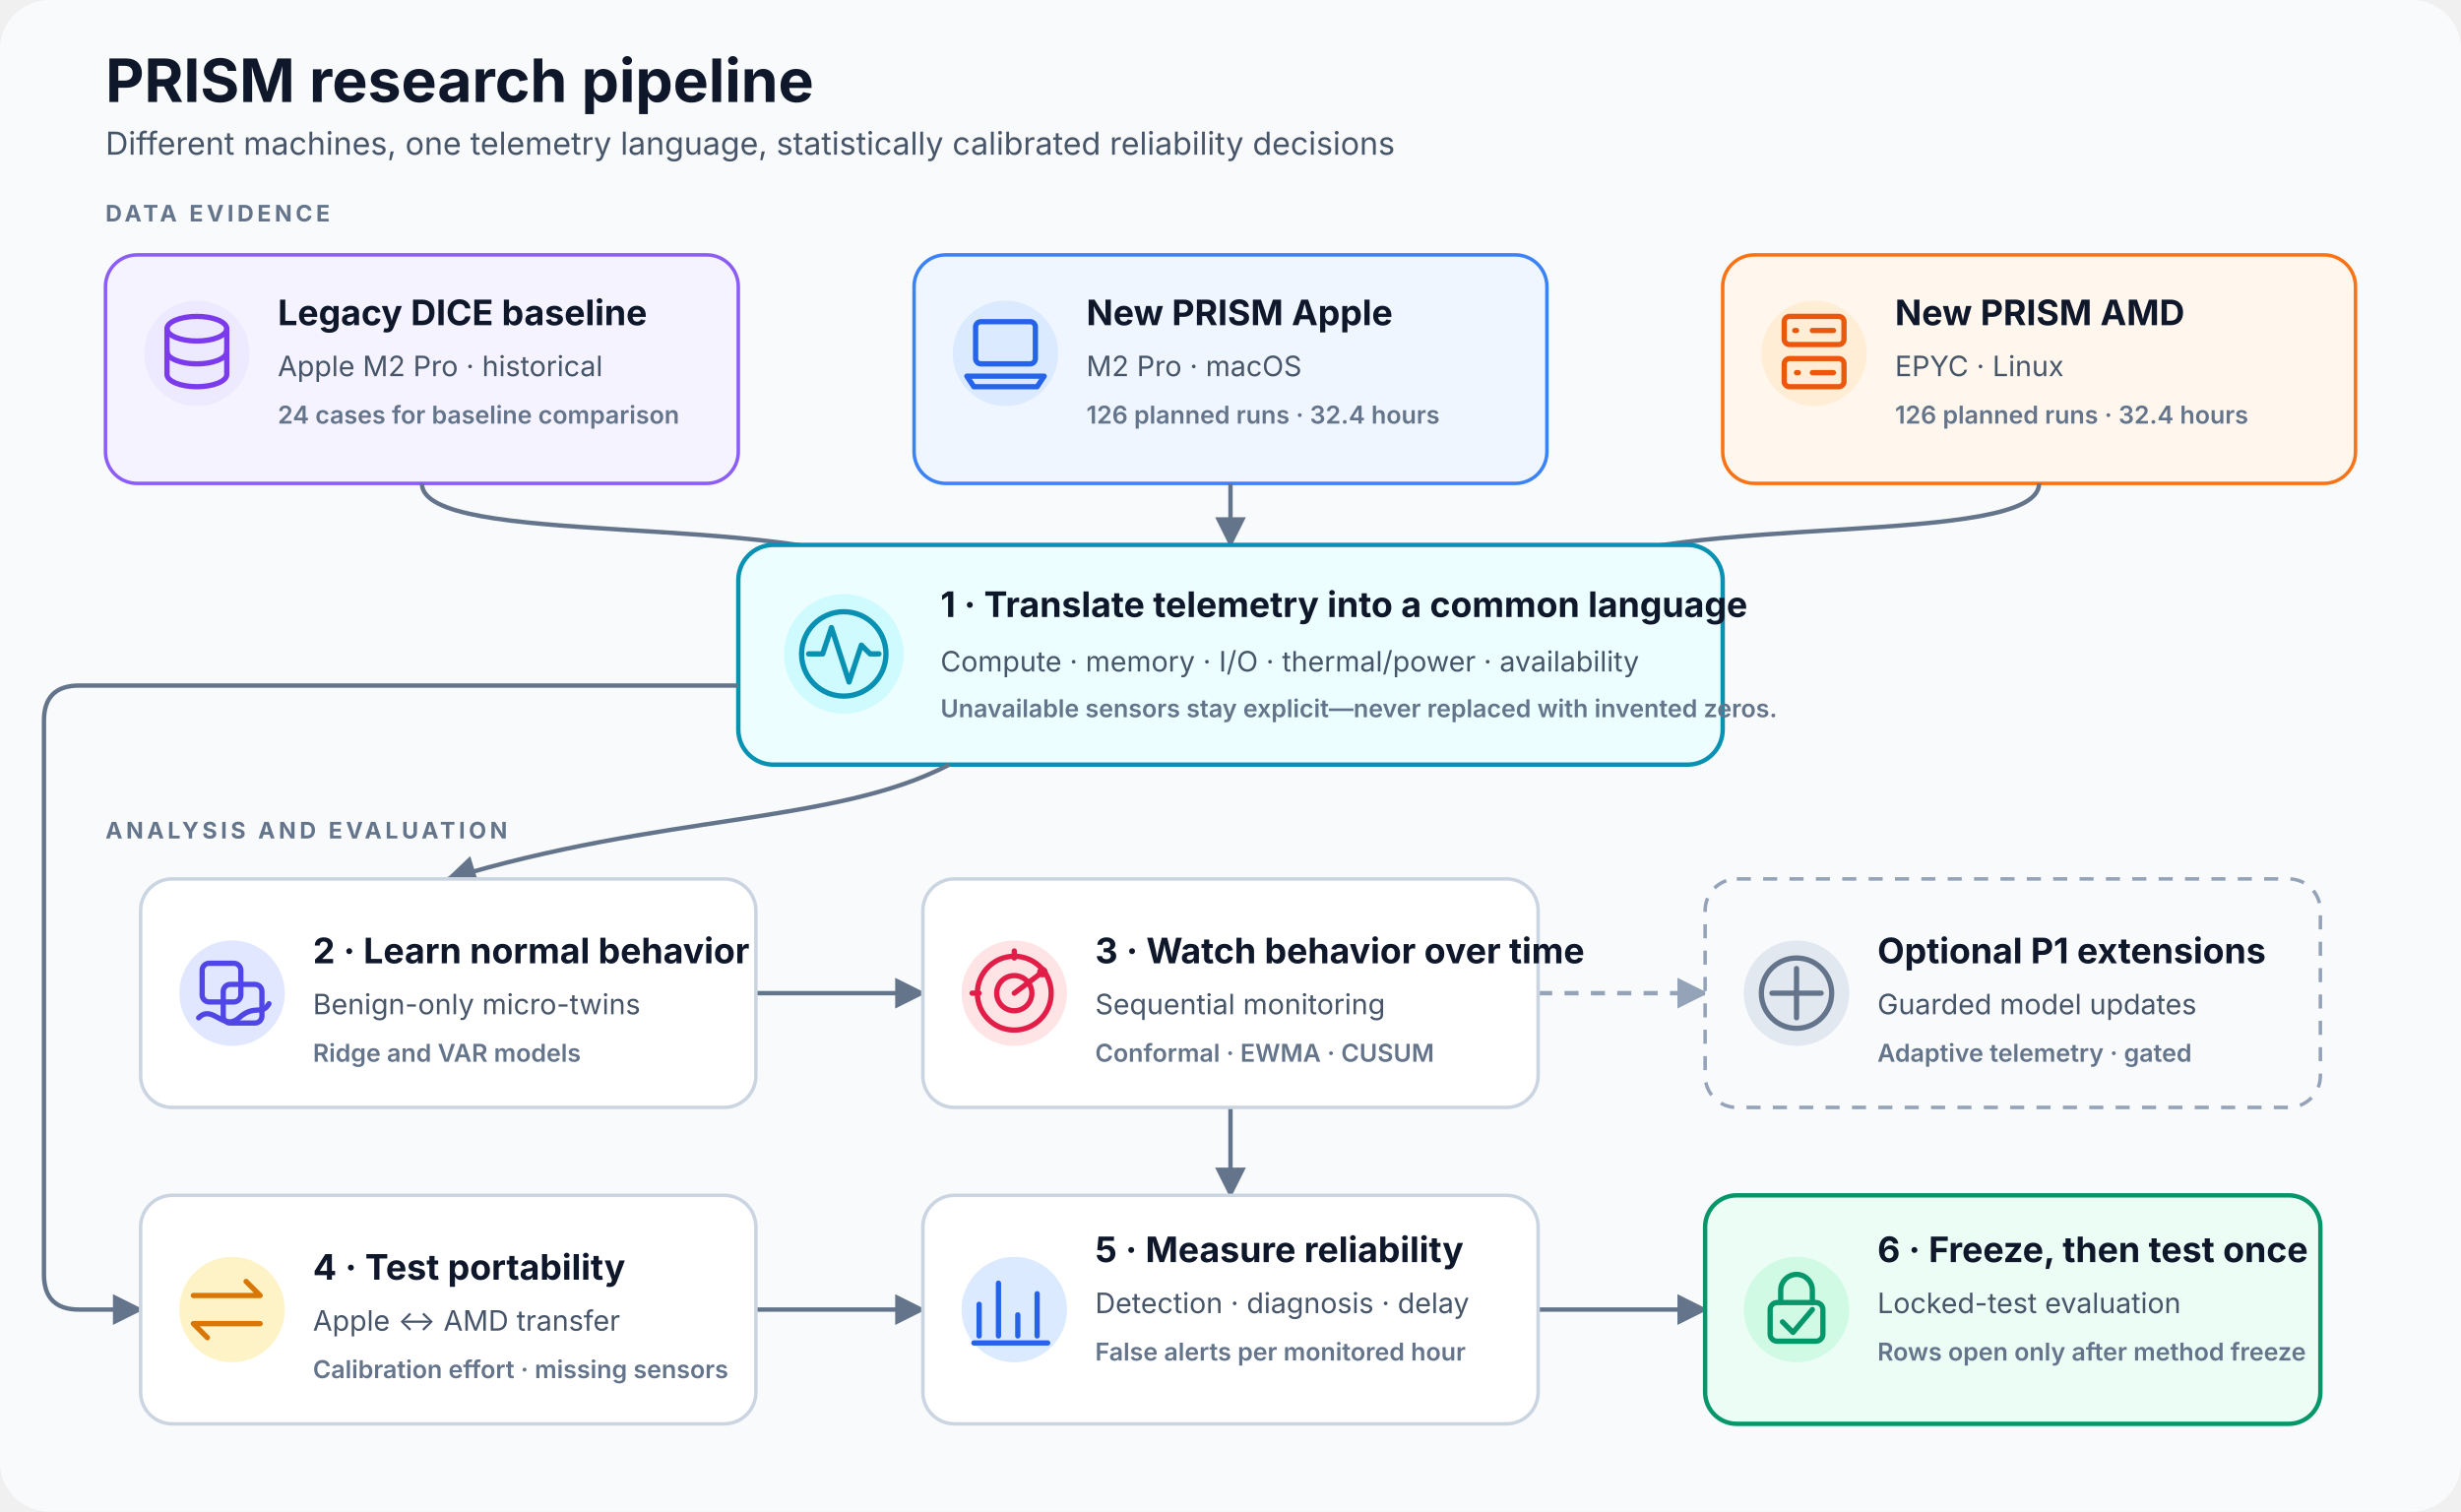
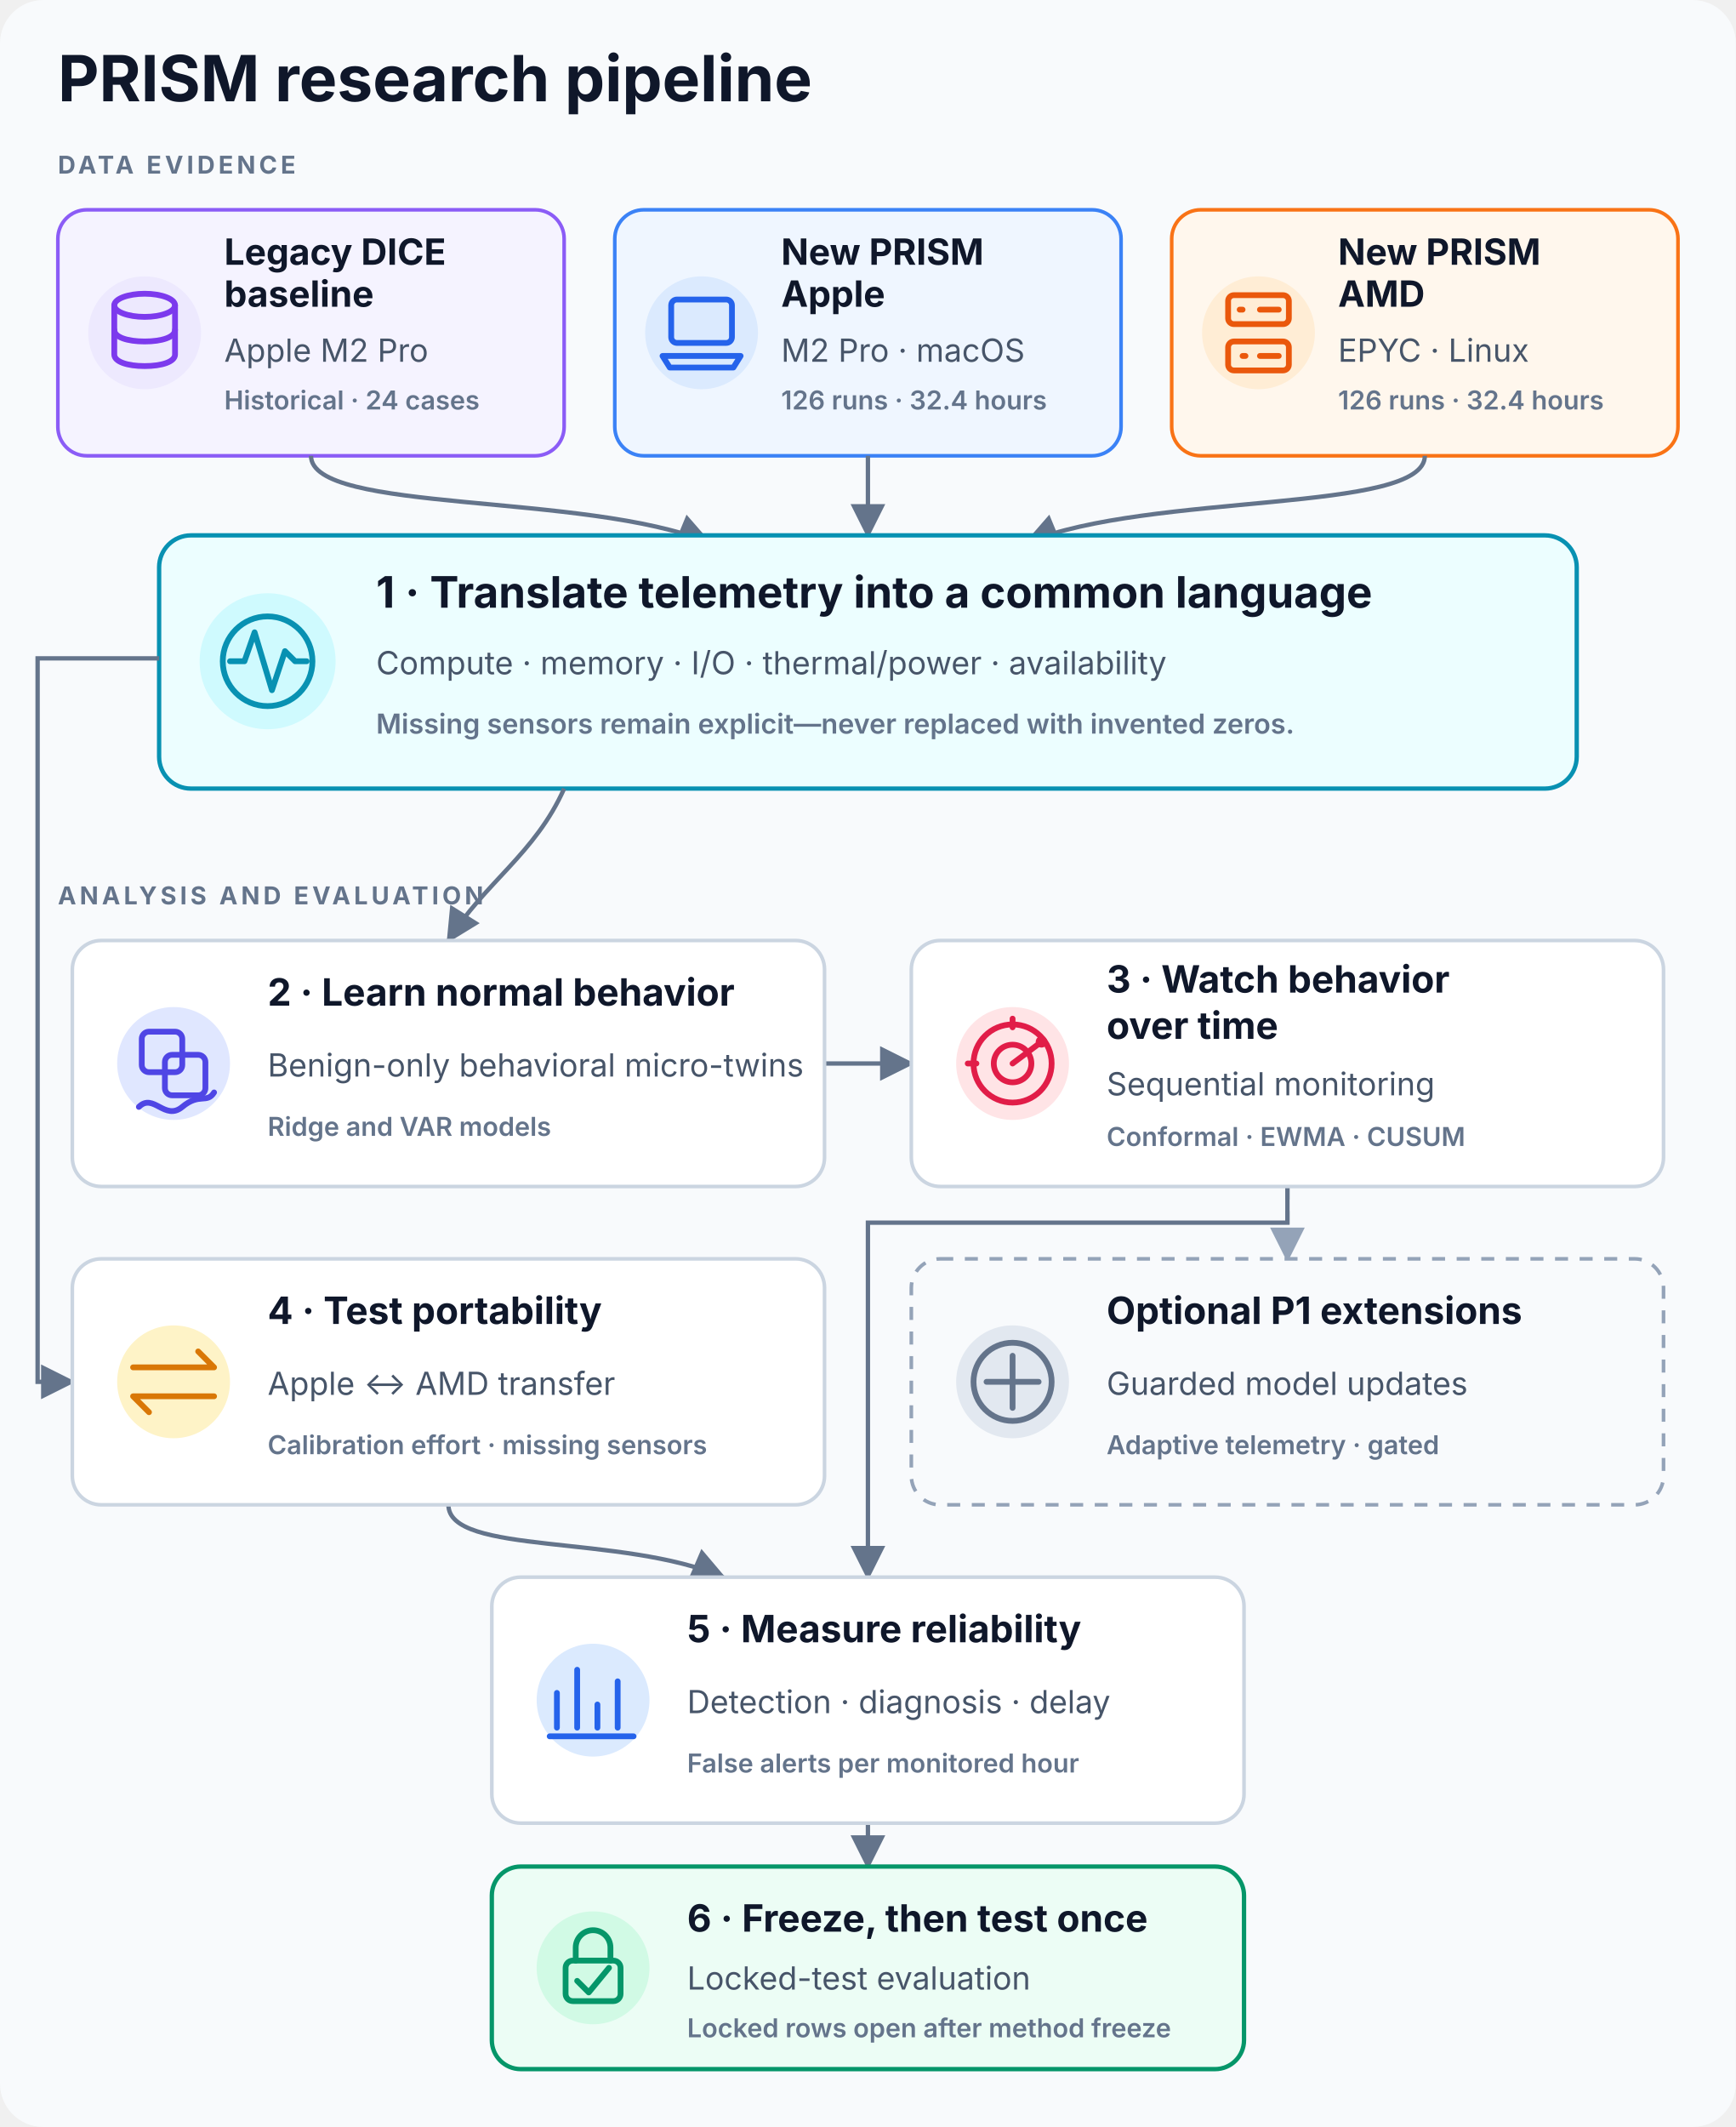
- <svg xmlns="http://www.w3.org/2000/svg" viewBox="0 0 1400 860" role="img" aria-labelledby="title desc">
+ <svg xmlns="http://www.w3.org/2000/svg" viewBox="0 0 1200 1470" role="img" aria-labelledby="title desc">
  <style>
    .canvas { fill: #f8fafc; }
-     .title { fill: #0f172a; font: 700 34px -apple-system, BlinkMacSystemFont, "Segoe UI", sans-serif; }
-     .subtitle { fill: #475569; font: 400 18px -apple-system, BlinkMacSystemFont, "Segoe UI", sans-serif; }
-     .section { fill: #64748b; font: 700 13px -apple-system, BlinkMacSystemFont, "Segoe UI", sans-serif; letter-spacing: 2px; }
-     .card { fill: #ffffff; stroke: #cbd5e1; stroke-width: 2; }
-     .card-title { fill: #0f172a; font: 700 20px -apple-system, BlinkMacSystemFont, "Segoe UI", sans-serif; }
-     .card-copy { fill: #475569; font: 400 16px -apple-system, BlinkMacSystemFont, "Segoe UI", sans-serif; }
-     .card-note { fill: #64748b; font: 600 14px -apple-system, BlinkMacSystemFont, "Segoe UI", sans-serif; }
+     .title { fill: #0f172a; font: 700 44px -apple-system, BlinkMacSystemFont, "Segoe UI", sans-serif; }
+     .section { fill: #64748b; font: 700 17px -apple-system, BlinkMacSystemFont, "Segoe UI", sans-serif; letter-spacing: 2.4px; }
+     .card { fill: #ffffff; stroke: #cbd5e1; stroke-width: 2.5; }
+     .source-title { fill: #0f172a; font: 700 25px -apple-system, BlinkMacSystemFont, "Segoe UI", sans-serif; }
+     .stage-title { fill: #0f172a; font: 700 26px -apple-system, BlinkMacSystemFont, "Segoe UI", sans-serif; }
+     .central-title { fill: #0f172a; font: 700 30px -apple-system, BlinkMacSystemFont, "Segoe UI", sans-serif; }
+     .card-copy { fill: #475569; font: 400 22px -apple-system, BlinkMacSystemFont, "Segoe UI", sans-serif; }
+     .card-note { fill: #64748b; font: 600 18px -apple-system, BlinkMacSystemFont, "Segoe UI", sans-serif; }
+     .central-note { fill: #64748b; font: 600 19px -apple-system, BlinkMacSystemFont, "Segoe UI", sans-serif; }
    .source-dice { fill: #f5f3ff; stroke: #8b5cf6; }
    .source-apple { fill: #eff6ff; stroke: #3b82f6; }
    .source-amd { fill: #fff7ed; stroke: #f97316; }
-     .semantic { fill: #ecfeff; stroke: #0891b2; stroke-width: 2.5; }
-     .optional { fill: #f8fafc; stroke: #94a3b8; stroke-dasharray: 8 7; }
-     .gate { fill: #ecfdf5; stroke: #059669; stroke-width: 2.5; }
+     .semantic { fill: #ecfeff; stroke: #0891b2; stroke-width: 3; }
+     .optional { fill: #f8fafc; stroke: #94a3b8; stroke-dasharray: 9 8; }
+     .gate { fill: #ecfdf5; stroke: #059669; stroke-width: 3; }
    .icon-purple { color: #7c3aed; }
    .icon-blue { color: #2563eb; }
    .icon-orange { color: #ea580c; }
    .icon-cyan { color: #0891b2; }
    .icon-indigo { color: #4f46e5; }
    .icon-rose { color: #e11d48; }
    .icon-amber { color: #d97706; }
    .icon-green { color: #059669; }
    .icon-muted { color: #64748b; }
    .icon-bg-purple { fill: #ede9fe; }
    .icon-bg-blue { fill: #dbeafe; }
    .icon-bg-orange { fill: #ffedd5; }
    .icon-bg-cyan { fill: #cffafe; }
    .icon-bg-indigo { fill: #e0e7ff; }
    .icon-bg-rose { fill: #ffe4e6; }
    .icon-bg-amber { fill: #fef3c7; }
    .icon-bg-green { fill: #d1fae5; }
    .icon-bg-muted { fill: #e2e8f0; }
-     .arrow { fill: none; stroke: #64748b; stroke-width: 2.5; marker-end: url(#arrow); }
-     .optional-arrow { fill: none; stroke: #94a3b8; stroke-width: 2.5; stroke-dasharray: 8 7; marker-end: url(#arrow-muted); }
-     .metric-dot { fill: #0891b2; }
+     .arrow { fill: none; stroke: #64748b; stroke-width: 3; marker-end: url(#arrow); }
+     .optional-arrow { fill: none; stroke: #94a3b8; stroke-width: 3; stroke-dasharray: 9 8; marker-end: url(#arrow-muted); }

    @media (prefers-color-scheme: dark) {
      .canvas { fill: #0d1117; }
-       .title, .card-title { fill: #f0f6fc; }
-       .subtitle, .card-copy { fill: #b1bac4; }
-       .section, .card-note { fill: #8c959f; }
+       .title, .source-title, .stage-title, .central-title { fill: #f0f6fc; }
+       .card-copy { fill: #b1bac4; }
+       .section, .card-note, .central-note { fill: #8c959f; }
      .card { fill: #161b22; stroke: #30363d; }
      .source-dice { fill: #211a36; stroke: #a78bfa; }
      .source-apple { fill: #10243e; stroke: #60a5fa; }
      .source-amd { fill: #352012; stroke: #fb923c; }
      .semantic { fill: #0e2f36; stroke: #22d3ee; }
      .optional { fill: #161b22; stroke: #6e7681; }
      .gate { fill: #0d2d22; stroke: #34d399; }
      .icon-bg-purple { fill: #33255b; }
      .icon-bg-blue { fill: #18355d; }
      .icon-bg-orange { fill: #4a2a16; }
      .icon-bg-cyan { fill: #164e63; }
      .icon-bg-indigo { fill: #27265e; }
      .icon-bg-rose { fill: #4c1d2d; }
      .icon-bg-amber { fill: #493314; }
      .icon-bg-green { fill: #124231; }
      .icon-bg-muted { fill: #30363d; }
      .arrow { stroke: #8c959f; }
      .optional-arrow { stroke: #6e7681; }
    }
  </style>
  <defs>
-     <marker id="arrow" viewBox="0 0 10 10" refX="9" refY="5" markerWidth="7" markerHeight="7" orient="auto-start-reverse">
-       <path d="M 0 0 L 10 5 L 0 10 z" fill="#64748b" />
+     <marker id="arrow" viewBox="0 0 10 10" refX="9" refY="5" markerWidth="8" markerHeight="8" orient="auto-start-reverse">
+       <path d="M0 0 L10 5 L0 10 z" fill="#64748b" />
    </marker>
-     <marker id="arrow-muted" viewBox="0 0 10 10" refX="9" refY="5" markerWidth="7" markerHeight="7" orient="auto-start-reverse">
-       <path d="M 0 0 L 10 5 L 0 10 z" fill="#94a3b8" />
+     <marker id="arrow-muted" viewBox="0 0 10 10" refX="9" refY="5" markerWidth="8" markerHeight="8" orient="auto-start-reverse">
+       <path d="M0 0 L10 5 L0 10 z" fill="#94a3b8" />
    </marker>
  </defs>
-   <rect class="canvas" width="1400" height="860" rx="28" />
-   <text class="title" x="60" y="58">PRISM research pipeline</text>
-   <text class="subtitle" x="60" y="88">Different machines, one telemetry language, statistically calibrated reliability decisions</text>
-   <text class="section" x="60" y="126">DATA EVIDENCE</text>
+   <rect class="canvas" width="1200" height="1470" rx="30" />
+   <text class="title" x="40" y="70">PRISM research pipeline</text>
+   <text class="section" x="40" y="120">DATA EVIDENCE</text>
  <g aria-label="Legacy DICE Apple baseline, 24 historical cases">
-     <rect class="card source-dice" x="60" y="145" width="360" height="130" rx="18" />
-     <circle class="icon-bg-purple" cx="112" cy="201" r="30" />
-     <g class="icon-purple" fill="none" stroke="currentColor" stroke-width="3" stroke-linecap="round" stroke-linejoin="round">
-       <ellipse cx="112" cy="187" rx="17" ry="7" />
-       <path d="M95 187v13c0 4 8 7 17 7s17-3 17-7v-13" />
-       <path d="M95 200v13c0 4 8 7 17 7s17-3 17-7v-13" />
-     </g>
-     <text class="card-title" x="158" y="185">Legacy DICE baseline</text>
-     <text class="card-copy" x="158" y="214">Apple M2 Pro · historical</text>
-     <text class="card-note" x="158" y="241">24 cases for baseline comparison</text>
+     <rect class="card source-dice" x="40" y="145" width="350" height="170" rx="20" />
+     <circle class="icon-bg-purple" cx="100" cy="230" r="39" />
+     <g class="icon-purple" fill="none" stroke="currentColor" stroke-width="4" stroke-linecap="round" stroke-linejoin="round">
+       <ellipse cx="100" cy="211" rx="21" ry="8" />
+       <path d="M79 211v17c0 5 9 8 21 8s21-3 21-8v-17" />
+       <path d="M79 228v17c0 5 9 8 21 8s21-3 21-8v-17" />
+     </g>
+     <text class="source-title" x="155" y="183">
+       <tspan x="155" dy="0">Legacy DICE</tspan>
+       <tspan x="155" dy="29">baseline</tspan>
+     </text>
+     <text class="card-copy" x="155" y="250">Apple M2 Pro</text>
+     <text class="card-note" x="155" y="283">Historical · 24 cases</text>
  </g>
  <g aria-label="New PRISM Apple M2 Pro data, 126 planned runs">
-     <rect class="card source-apple" x="520" y="145" width="360" height="130" rx="18" />
-     <circle class="icon-bg-blue" cx="572" cy="201" r="30" />
-     <g class="icon-blue" fill="none" stroke="currentColor" stroke-width="3" stroke-linecap="round" stroke-linejoin="round">
-       <rect x="555" y="183" width="34" height="24" rx="3" />
-       <path d="M550 214h44l-4 6h-36z" />
-     </g>
-     <text class="card-title" x="618" y="185">New PRISM Apple</text>
-     <text class="card-copy" x="618" y="214">M2 Pro · macOS</text>
-     <text class="card-note" x="618" y="241">126 planned runs · 32.4 hours</text>
+     <rect class="card source-apple" x="425" y="145" width="350" height="170" rx="20" />
+     <circle class="icon-bg-blue" cx="485" cy="230" r="39" />
+     <g class="icon-blue" fill="none" stroke="currentColor" stroke-width="4" stroke-linecap="round" stroke-linejoin="round">
+       <rect x="464" y="207" width="42" height="30" rx="4" />
+       <path d="M458 246h54l-5 8h-44z" />
+     </g>
+     <text class="source-title" x="540" y="183">
+       <tspan x="540" dy="0">New PRISM</tspan>
+       <tspan x="540" dy="29">Apple</tspan>
+     </text>
+     <text class="card-copy" x="540" y="250">M2 Pro · macOS</text>
+     <text class="card-note" x="540" y="283">126 runs · 32.4 hours</text>
  </g>
  <g aria-label="New PRISM AMD EPYC data, 126 planned runs">
-     <rect class="card source-amd" x="980" y="145" width="360" height="130" rx="18" />
-     <circle class="icon-bg-orange" cx="1032" cy="201" r="30" />
-     <g class="icon-orange" fill="none" stroke="currentColor" stroke-width="3" stroke-linecap="round" stroke-linejoin="round">
-       <rect x="1015" y="180" width="34" height="16" rx="3" />
-       <rect x="1015" y="204" width="34" height="16" rx="3" />
-       <path d="M1021 188h1m0 24h1m8-24h12m-12 24h12" />
-     </g>
-     <text class="card-title" x="1078" y="185">New PRISM AMD</text>
-     <text class="card-copy" x="1078" y="214">EPYC · Linux</text>
-     <text class="card-note" x="1078" y="241">126 planned runs · 32.4 hours</text>
-   </g>
-   <path class="arrow" d="M240 275 C240 312 450 291 510 326" />
-   <path class="arrow" d="M700 275 V310" />
-   <path class="arrow" d="M1160 275 C1160 312 950 291 890 326" />
+     <rect class="card source-amd" x="810" y="145" width="350" height="170" rx="20" />
+     <circle class="icon-bg-orange" cx="870" cy="230" r="39" />
+     <g class="icon-orange" fill="none" stroke="currentColor" stroke-width="4" stroke-linecap="round" stroke-linejoin="round">
+       <rect x="849" y="204" width="42" height="20" rx="4" />
+       <rect x="849" y="236" width="42" height="20" rx="4" />
+       <path d="M857 214h2m0 32h2m10-32h13m-13 32h13" />
+     </g>
+     <text class="source-title" x="925" y="183">
+       <tspan x="925" dy="0">New PRISM</tspan>
+       <tspan x="925" dy="29">AMD</tspan>
+     </text>
+     <text class="card-copy" x="925" y="250">EPYC · Linux</text>
+     <text class="card-note" x="925" y="283">126 runs · 32.4 hours</text>
+   </g>
+   <path class="arrow" d="M215 315 C215 355 405 340 490 375" />
+   <path class="arrow" d="M600 315 V370" />
+   <path class="arrow" d="M985 315 C985 355 795 340 710 375" />
  <g aria-label="Translate telemetry into a common functional language">
-     <rect class="semantic" x="420" y="310" width="560" height="125" rx="20" />
-     <circle class="icon-bg-cyan" cx="480" cy="372" r="34" />
-     <g class="icon-cyan" fill="none" stroke="currentColor" stroke-width="3" stroke-linecap="round" stroke-linejoin="round">
-       <path d="M460 372h8l5-15 10 31 7-21 5 5h5" />
-       <circle cx="480" cy="372" r="24" />
-     </g>
-     <text class="card-title" x="535" y="351">1 · Translate telemetry into a common language</text>
-     <text class="card-copy" x="535" y="382">Compute · memory · I/O · thermal/power · availability</text>
-     <text class="card-note" x="535" y="408">Unavailable sensors stay explicit—never replaced with invented zeros.</text>
-   </g>
-   <text class="section" x="60" y="477">ANALYSIS AND EVALUATION</text>
-   <path class="arrow" d="M540 435 C475 469 376 463 255 500" />
-   <path class="arrow" d="M420 390 H45 Q25 390 25 410 V725 Q25 745 45 745 H80" />
-   <path class="arrow" d="M430 565 H525" />
-   <path class="arrow" d="M700 630 V680" />
-   <path class="arrow" d="M430 745 H525" />
-   <path class="arrow" d="M875 745 H970" />
-   <path class="optional-arrow" d="M875 565 H970" />
+     <rect class="semantic" x="110" y="370" width="980" height="175" rx="22" />
+     <circle class="icon-bg-cyan" cx="185" cy="457" r="47" />
+     <g class="icon-cyan" fill="none" stroke="currentColor" stroke-width="4" stroke-linecap="round" stroke-linejoin="round">
+       <path d="M159 457h10l7-20 12 40 9-27 7 7h8" />
+       <circle cx="185" cy="457" r="31" />
+     </g>
+     <text class="central-title" x="260" y="420">1 · Translate telemetry into a common language</text>
+     <text class="card-copy" x="260" y="466">Compute · memory · I/O · thermal/power · availability</text>
+     <text class="central-note" x="260" y="507">Missing sensors remain explicit—never replaced with invented zeros.</text>
+   </g>
+   <text class="section" x="40" y="625">ANALYSIS AND EVALUATION</text>
+   <path class="arrow" d="M390 545 C370 590 335 610 310 650" />
+   <path class="arrow" d="M110 455 H26 V955 H50" />
+   <path class="arrow" d="M570 735 H630" />
+   <path class="optional-arrow" d="M890 820 V870" />
+   <path class="arrow" d="M890 820 V845 H600 V1090" />
+   <path class="arrow" d="M310 1040 C310 1075 430 1060 500 1090" />
+   <path class="arrow" d="M600 1260 V1290" />
  <g aria-label="Learn normal behavior with benign-only micro-twins">
-     <rect class="card" x="80" y="500" width="350" height="130" rx="18" />
-     <circle class="icon-bg-indigo" cx="132" cy="565" r="30" />
-     <g class="icon-indigo" fill="none" stroke="currentColor" stroke-width="3" stroke-linecap="round" stroke-linejoin="round">
-       <rect x="115" y="548" width="22" height="22" rx="4" />
-       <rect x="127" y="560" width="22" height="22" rx="4" />
-       <path d="M113 579c8-8 14 8 23 0s13-1 17-8" />
-     </g>
-     <text class="card-title" x="178" y="548">2 · Learn normal behavior</text>
-     <text class="card-copy" x="178" y="577">Benign-only micro-twins</text>
-     <text class="card-note" x="178" y="604">Ridge and VAR models</text>
+     <rect class="card" x="50" y="650" width="520" height="170" rx="20" />
+     <circle class="icon-bg-indigo" cx="120" cy="735" r="39" />
+     <g class="icon-indigo" fill="none" stroke="currentColor" stroke-width="4" stroke-linecap="round" stroke-linejoin="round">
+       <rect x="98" y="713" width="28" height="28" rx="5" />
+       <rect x="114" y="729" width="28" height="28" rx="5" />
+       <path d="M96 765c10-10 18 10 30 0s17-2 22-10" />
+     </g>
+     <text class="stage-title" x="185" y="695">2 · Learn normal behavior</text>
+     <text class="card-copy" x="185" y="744">Benign-only behavioral micro-twins</text>
+     <text class="card-note" x="185" y="785">Ridge and VAR models</text>
  </g>
  <g aria-label="Watch behavior over time with sequential monitoring">
-     <rect class="card" x="525" y="500" width="350" height="130" rx="18" />
-     <circle class="icon-bg-rose" cx="577" cy="565" r="30" />
-     <g class="icon-rose" fill="none" stroke="currentColor" stroke-width="3" stroke-linecap="round" stroke-linejoin="round">
-       <circle cx="577" cy="565" r="21" />
-       <circle cx="577" cy="565" r="10" />
-       <path d="M577 565l16-12M577 541v4M553 565h4" />
-       <circle cx="593" cy="553" r="3" fill="currentColor" stroke="none" />
-     </g>
-     <text class="card-title" x="623" y="548">3 · Watch behavior over time</text>
-     <text class="card-copy" x="623" y="577">Sequential monitoring</text>
-     <text class="card-note" x="623" y="604">Conformal · EWMA · CUSUM</text>
+     <rect class="card" x="630" y="650" width="520" height="170" rx="20" />
+     <circle class="icon-bg-rose" cx="700" cy="735" r="39" />
+     <g class="icon-rose" fill="none" stroke="currentColor" stroke-width="4" stroke-linecap="round" stroke-linejoin="round">
+       <circle cx="700" cy="735" r="27" />
+       <circle cx="700" cy="735" r="13" />
+       <path d="M700 735l20-15M700 704v6M669 735h6" />
+       <circle cx="720" cy="720" r="4" fill="currentColor" stroke="none" />
+     </g>
+     <text class="stage-title" x="765" y="686">
+       <tspan x="765" dy="0">3 · Watch behavior</tspan>
+       <tspan x="765" dy="32">over time</tspan>
+     </text>
+     <text class="card-copy" x="765" y="757">Sequential monitoring</text>
+     <text class="card-note" x="765" y="792">Conformal · EWMA · CUSUM</text>
+   </g>
+   <g aria-label="Test portability across Apple and AMD platforms">
+     <rect class="card" x="50" y="870" width="520" height="170" rx="20" />
+     <circle class="icon-bg-amber" cx="120" cy="955" r="39" />
+     <g class="icon-amber" fill="none" stroke="currentColor" stroke-width="4" stroke-linecap="round" stroke-linejoin="round">
+       <path d="M92 945h56l-11-11M148 965H92l11 11" />
+     </g>
+     <text class="stage-title" x="185" y="915">4 · Test portability</text>
+     <text class="card-copy" x="185" y="964">Apple ↔ AMD transfer</text>
+     <text class="card-note" x="185" y="1005">Calibration effort · missing sensors</text>
  </g>
  <g aria-label="Optional guarded updates and adaptive telemetry">
-     <rect class="card optional" x="970" y="500" width="350" height="130" rx="18" />
-     <circle class="icon-bg-muted" cx="1022" cy="565" r="30" />
-     <g class="icon-muted" fill="none" stroke="currentColor" stroke-width="3" stroke-linecap="round" stroke-linejoin="round">
-       <path d="M1008 565h28M1022 551v28" />
-       <circle cx="1022" cy="565" r="20" />
-     </g>
-     <text class="card-title" x="1068" y="548">Optional P1 extensions</text>
-     <text class="card-copy" x="1068" y="577">Guarded model updates</text>
-     <text class="card-note" x="1068" y="604">Adaptive telemetry · gated</text>
-   </g>
-   <g aria-label="Test portability across Apple and AMD platforms">
-     <rect class="card" x="80" y="680" width="350" height="130" rx="18" />
-     <circle class="icon-bg-amber" cx="132" cy="745" r="30" />
-     <g class="icon-amber" fill="none" stroke="currentColor" stroke-width="3" stroke-linecap="round" stroke-linejoin="round">
-       <path d="M110 737h38l-8-8M148 753h-38l8 8" />
-     </g>
-     <text class="card-title" x="178" y="728">4 · Test portability</text>
-     <text class="card-copy" x="178" y="757">Apple ↔ AMD transfer</text>
-     <text class="card-note" x="178" y="784">Calibration effort · missing sensors</text>
+     <rect class="card optional" x="630" y="870" width="520" height="170" rx="20" />
+     <circle class="icon-bg-muted" cx="700" cy="955" r="39" />
+     <g class="icon-muted" fill="none" stroke="currentColor" stroke-width="4" stroke-linecap="round" stroke-linejoin="round">
+       <path d="M682 955h36M700 937v36" />
+       <circle cx="700" cy="955" r="27" />
+     </g>
+     <text class="stage-title" x="765" y="915">Optional P1 extensions</text>
+     <text class="card-copy" x="765" y="964">Guarded model updates</text>
+     <text class="card-note" x="765" y="1005">Adaptive telemetry · gated</text>
  </g>
  <g aria-label="Measure detection, diagnosis, false alerts, and delay">
-     <rect class="card" x="525" y="680" width="350" height="130" rx="18" />
-     <circle class="icon-bg-blue" cx="577" cy="745" r="30" />
-     <g class="icon-blue" fill="none" stroke="currentColor" stroke-width="3" stroke-linecap="round" stroke-linejoin="round">
-       <path d="M557 760v-18M568 760v-30M579 760v-12M590 760v-24" />
-       <path d="M554 764h42" />
-     </g>
-     <text class="card-title" x="623" y="718">5 · Measure reliability</text>
-     <text class="card-copy" x="623" y="747">Detection · diagnosis · delay</text>
-     <text class="card-note" x="623" y="774">False alerts per monitored hour</text>
+     <rect class="card" x="340" y="1090" width="520" height="170" rx="20" />
+     <circle class="icon-bg-blue" cx="410" cy="1175" r="39" />
+     <g class="icon-blue" fill="none" stroke="currentColor" stroke-width="4" stroke-linecap="round" stroke-linejoin="round">
+       <path d="M385 1194v-24M399 1194v-40M413 1194v-16M427 1194v-32" />
+       <path d="M380 1200h58" />
+     </g>
+     <text class="stage-title" x="475" y="1135">5 · Measure reliability</text>
+     <text class="card-copy" x="475" y="1184">Detection · diagnosis · delay</text>
+     <text class="card-note" x="475" y="1225">False alerts per monitored hour</text>
  </g>
  <g aria-label="Freeze the method, then conduct locked-test evaluation">
-     <rect class="gate" x="970" y="680" width="350" height="130" rx="18" />
-     <circle class="icon-bg-green" cx="1022" cy="745" r="30" />
-     <g class="icon-green" fill="none" stroke="currentColor" stroke-width="3" stroke-linecap="round" stroke-linejoin="round">
-       <rect x="1007" y="741" width="30" height="22" rx="4" />
-       <path d="M1013 741v-7a9 9 0 0 1 18 0v7M1014 752l6 6 11-13" />
-     </g>
-     <text class="card-title" x="1068" y="718">6 · Freeze, then test once</text>
-     <text class="card-copy" x="1068" y="747">Locked-test evaluation</text>
-     <text class="card-note" x="1068" y="774">Rows open only after method freeze</text>
+     <rect class="gate" x="340" y="1290" width="520" height="140" rx="20" />
+     <circle class="icon-bg-green" cx="410" cy="1360" r="39" />
+     <g class="icon-green" fill="none" stroke="currentColor" stroke-width="4" stroke-linecap="round" stroke-linejoin="round">
+       <rect x="391" y="1355" width="38" height="28" rx="5" />
+       <path d="M398 1355v-9a12 12 0 0 1 24 0v9M399 1369l8 8 14-17" />
+     </g>
+     <text class="stage-title" x="475" y="1335">6 · Freeze, then test once</text>
+     <text class="card-copy" x="475" y="1375">Locked-test evaluation</text>
+     <text class="card-note" x="475" y="1408">Locked rows open after method freeze</text>
  </g>
</svg>
